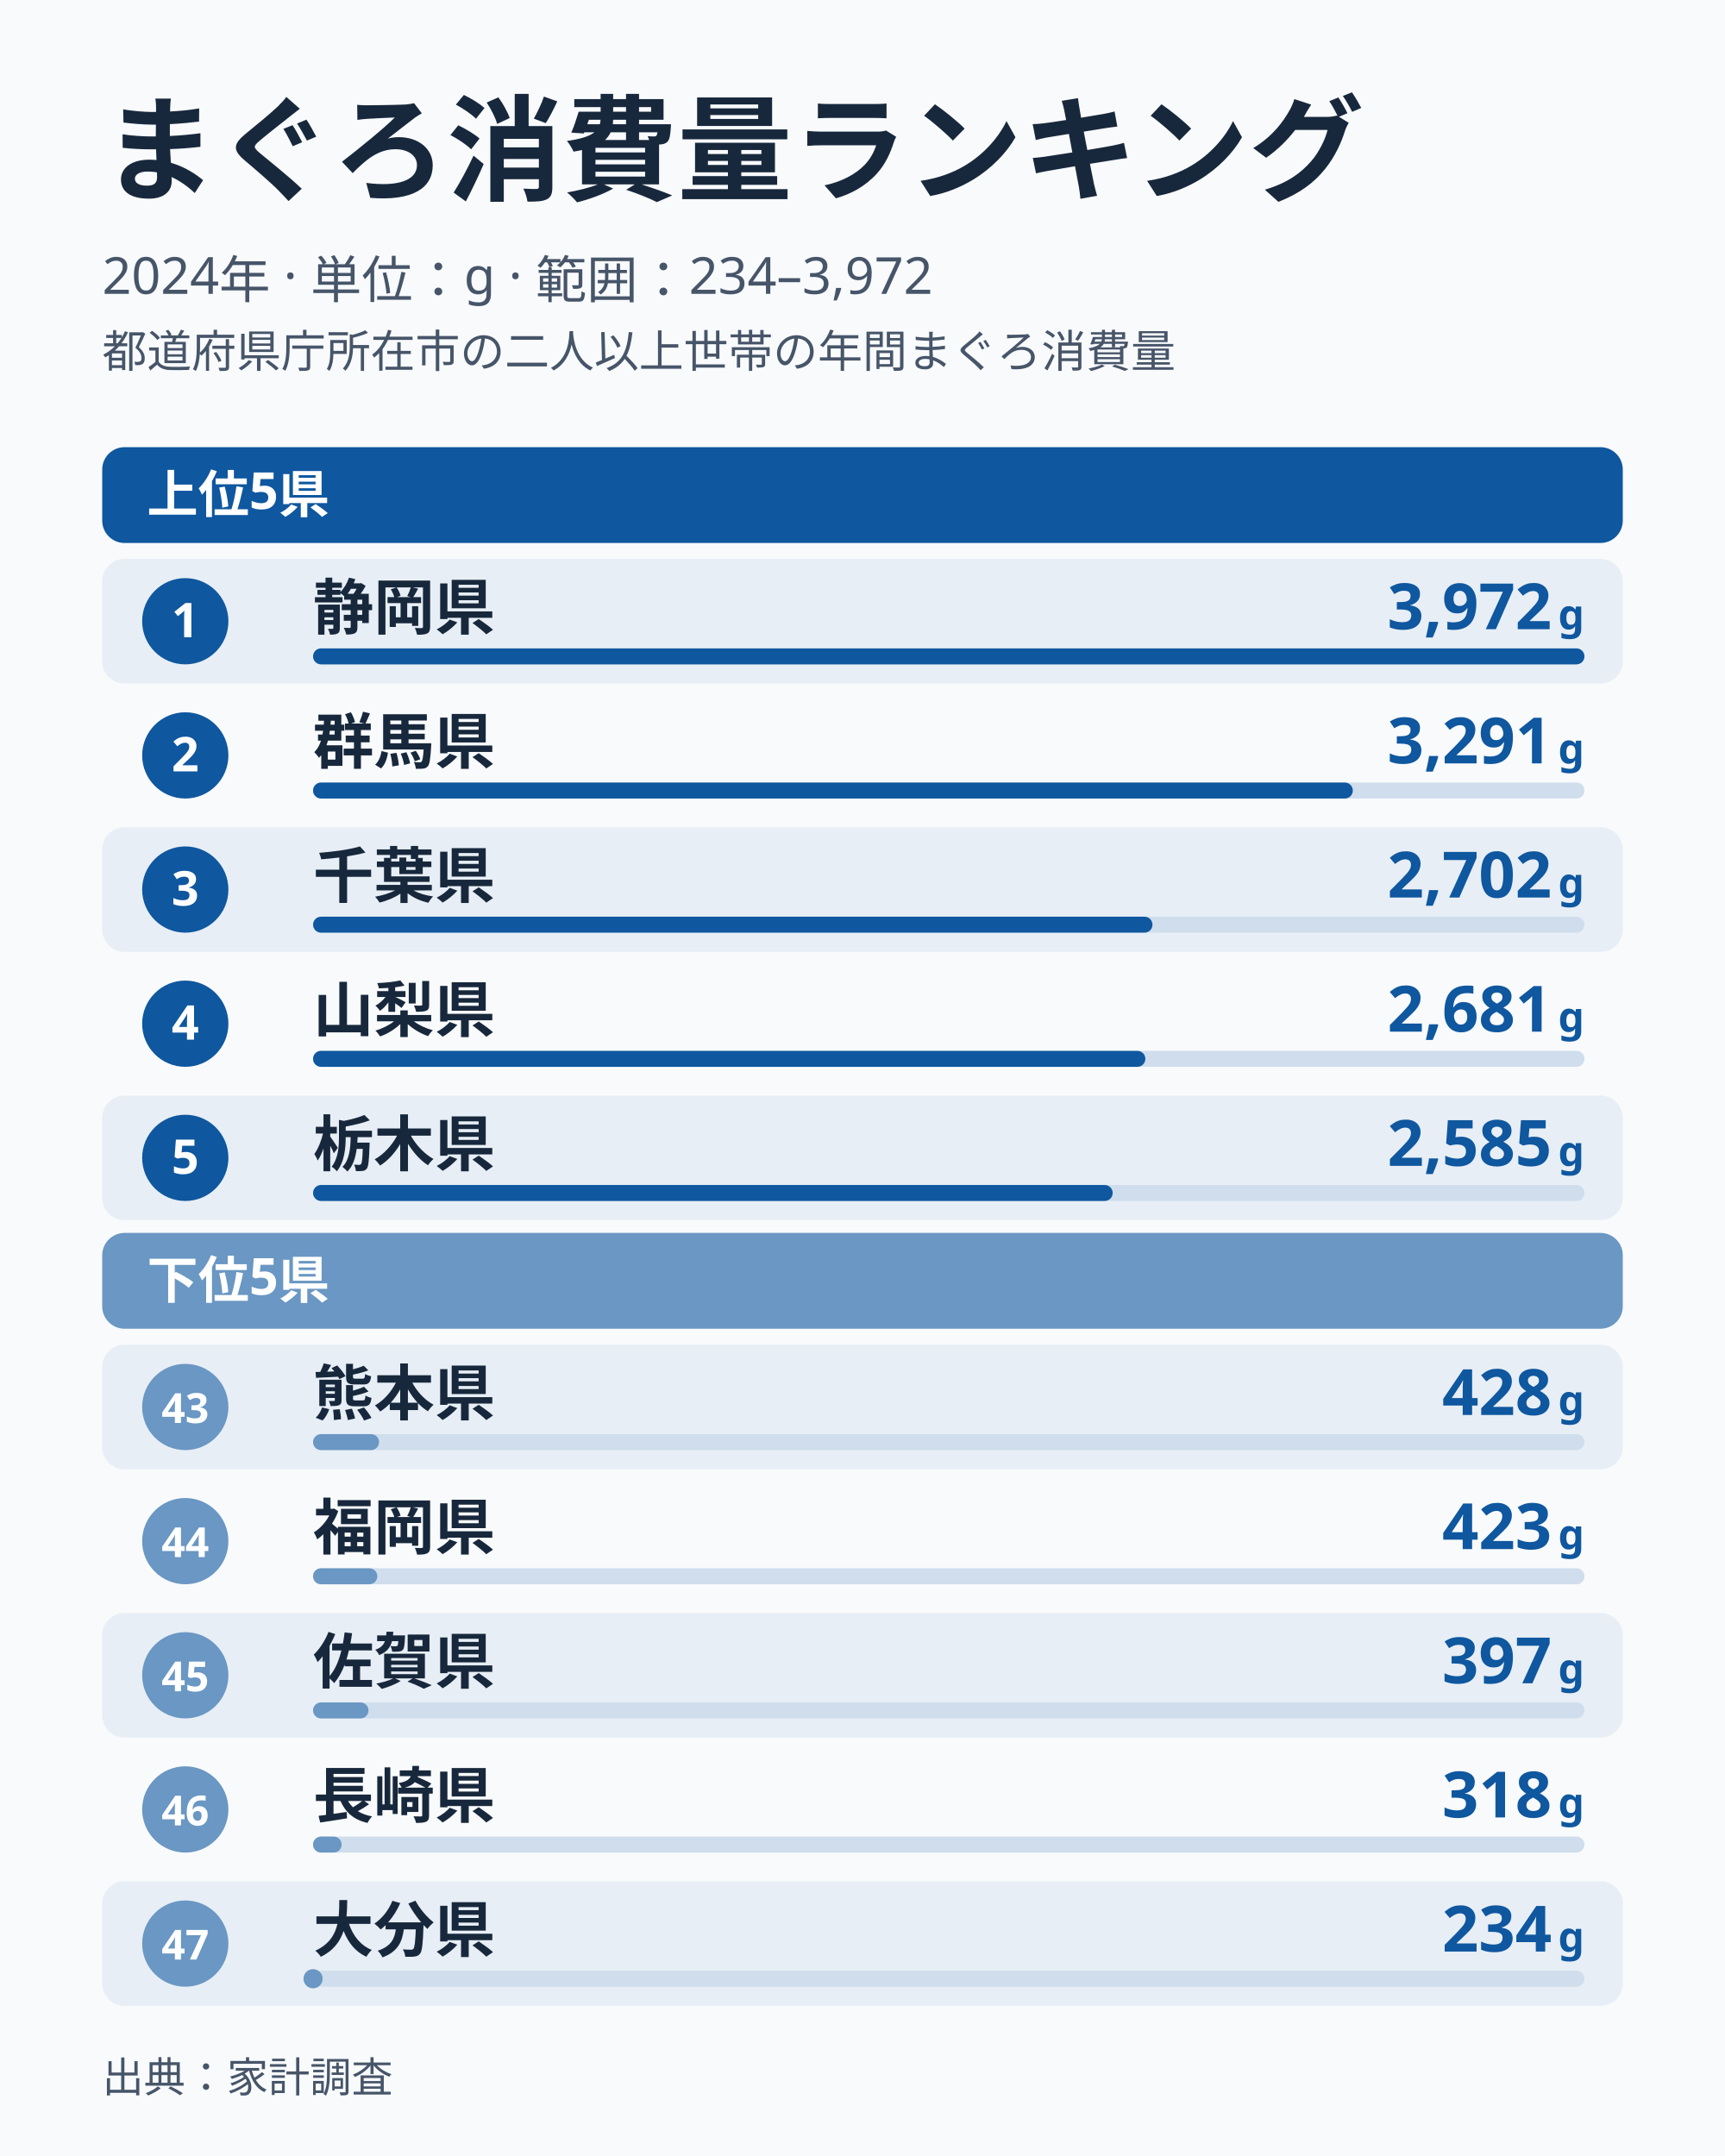
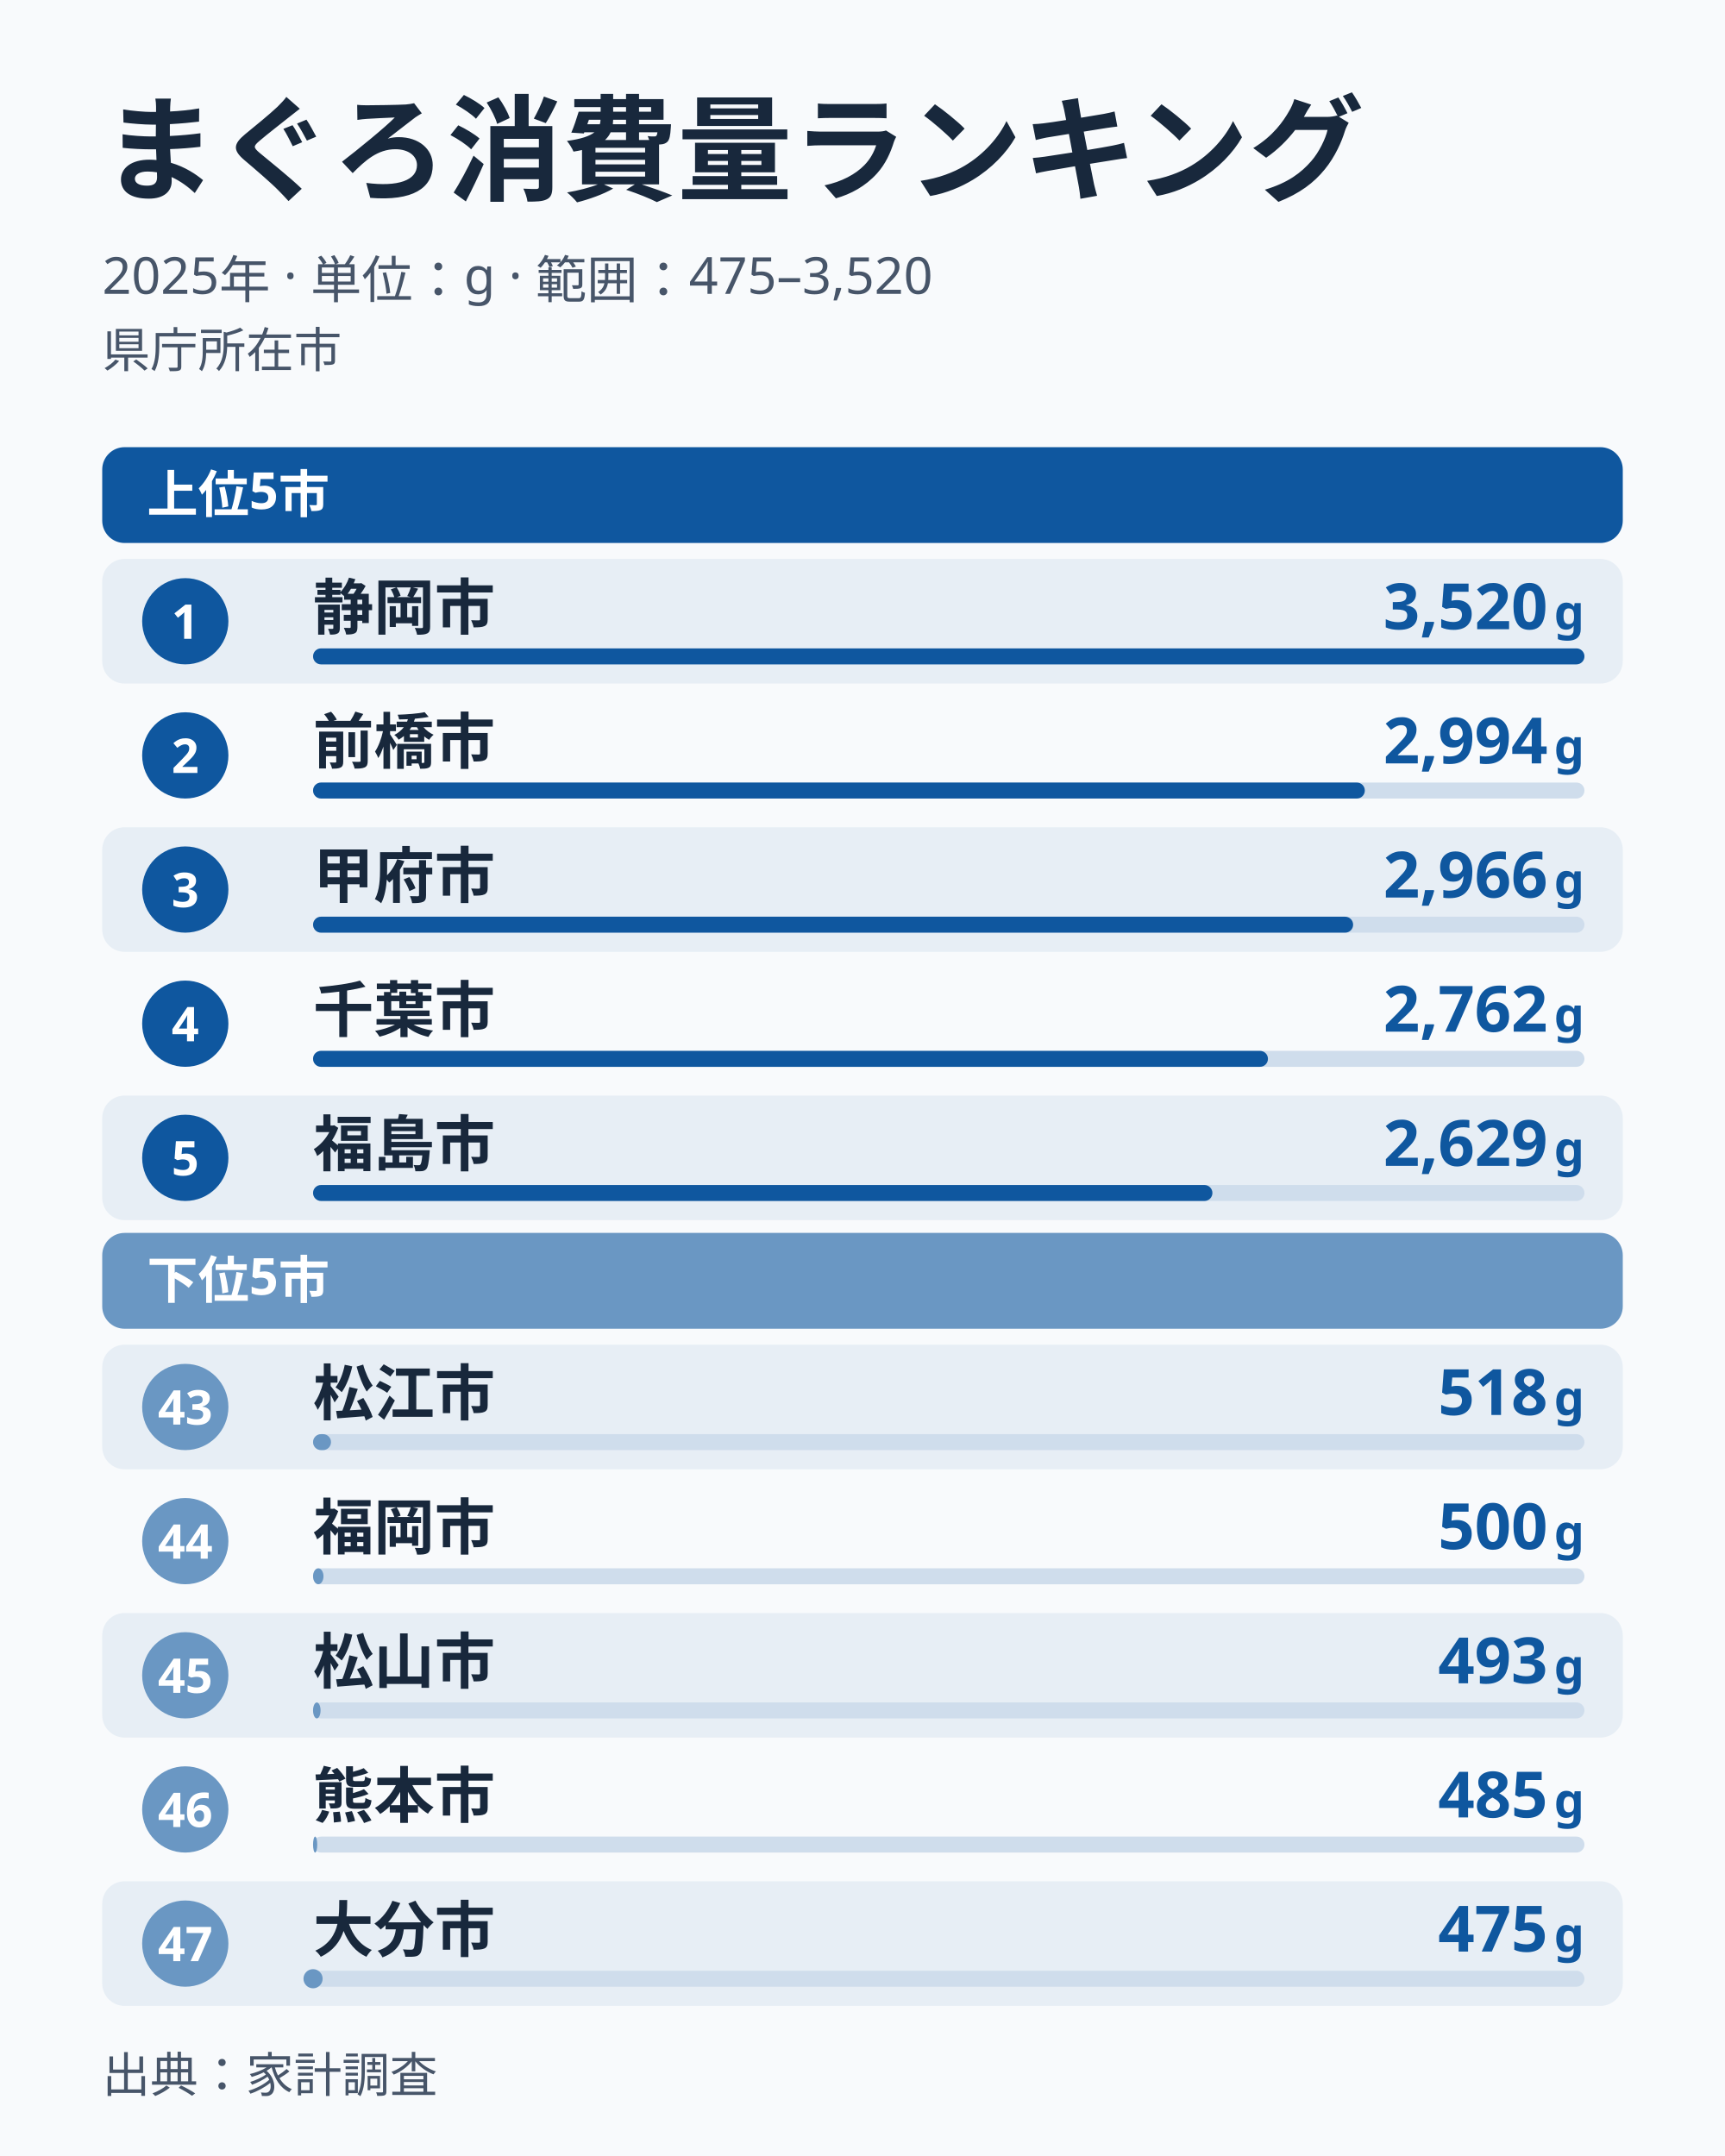
- <svg xmlns="http://www.w3.org/2000/svg" width="1080" height="1350" viewBox="0 0 1080 1350" role="img" aria-label="まぐろ消費量ランキング" data-theme="light" data-image-template="bar" data-domain-min="234" data-domain-max="3972">
+ <svg xmlns="http://www.w3.org/2000/svg" width="1080" height="1350" viewBox="0 0 1080 1350" role="img" aria-label="まぐろ消費量ランキング" data-theme="light" data-image-template="bar" data-domain-min="475" data-domain-max="3520">
  <rect width="1080" height="1350" fill="#F8FAFC" />
  <g font-family="'Noto Sans JP','Hiragino Kaku Gothic ProN','Yu Gothic',Meiryo,sans-serif" fill="#18283C">
    <text x="64" y="120" font-size="72" font-weight="700">まぐろ消費量ランキング</text>
-     <text x="64" y="184" font-size="32" fill="#475569">2024年 · 単位：g · 範囲：234–3,972</text>
-     <text x="64" y="230" font-size="28" fill="#475569">都道府県庁所在市の二人以上世帯の年間まぐろ消費量</text>
+     <text x="64" y="184" font-size="32" fill="#475569">2025年 · 単位：g · 範囲：475–3,520</text>
+     <text x="64" y="230" font-size="30" fill="#475569">県庁所在市</text>
    <rect x="64" y="280" width="952" height="60" rx="14" fill="#0f579f" />
-     <text x="92" y="321" font-size="32" font-weight="700" fill="#FFFFFF">上位5県</text>
-     <g data-rank="1" data-value="3972">
+     <text x="92" y="321" font-size="32" font-weight="700" fill="#FFFFFF">上位5市</text>
+     <g data-rank="1" data-value="3520">
      <rect x="64" y="350" width="952" height="78" rx="14" fill="#e7eef5" />
      <circle cx="116" cy="389" r="27" fill="#0f579f" />
-       <text x="116" y="399" text-anchor="middle" font-size="30" font-weight="700" fill="#FFFFFF">1</text>
-       <text x="196" y="394" font-size="38" font-weight="700" fill="#18283C">静岡県</text>
-       <text x="992" y="394" text-anchor="end" font-size="40" font-weight="700" fill="#0f579f">3,972<tspan font-size="26" dx="4">g</tspan>
+       <text x="116" y="400" text-anchor="middle" font-size="30" font-weight="700" fill="#FFFFFF">1</text>
+       <text x="196" y="394" font-size="38" font-weight="700" fill="#18283C">静岡市</text>
+       <text x="992" y="394" text-anchor="end" font-size="40" font-weight="700" fill="#0f579f">3,520<tspan font-size="30" dx="4">g</tspan>
      </text>
      <rect data-bar-track="true" x="196" y="406" width="796" height="10" rx="5" fill="#cfddec" />
      <rect data-bar-value="true" x="196" y="406" width="796" height="10" rx="5" fill="#0f579f" />
    </g>
-     <g data-rank="2" data-value="3291">
+     <g data-rank="2" data-value="2994">
      <circle cx="116" cy="473" r="27" fill="#0f579f" />
-       <text x="116" y="483" text-anchor="middle" font-size="30" font-weight="700" fill="#FFFFFF">2</text>
-       <text x="196" y="478" font-size="38" font-weight="700" fill="#18283C">群馬県</text>
-       <text x="992" y="478" text-anchor="end" font-size="40" font-weight="700" fill="#0f579f">3,291<tspan font-size="26" dx="4">g</tspan>
+       <text x="116" y="484" text-anchor="middle" font-size="30" font-weight="700" fill="#FFFFFF">2</text>
+       <text x="196" y="478" font-size="38" font-weight="700" fill="#18283C">前橋市</text>
+       <text x="992" y="478" text-anchor="end" font-size="40" font-weight="700" fill="#0f579f">2,994<tspan font-size="30" dx="4">g</tspan>
      </text>
      <rect data-bar-track="true" x="196" y="490" width="796" height="10" rx="5" fill="#cfddec" />
-       <rect data-bar-value="true" x="196" y="490" width="650.982" height="10" rx="5" fill="#0f579f" />
+       <rect data-bar-value="true" x="196" y="490" width="658.497" height="10" rx="5" fill="#0f579f" />
    </g>
-     <g data-rank="3" data-value="2702">
+     <g data-rank="3" data-value="2966">
      <rect x="64" y="518" width="952" height="78" rx="14" fill="#e7eef5" />
      <circle cx="116" cy="557" r="27" fill="#0f579f" />
-       <text x="116" y="567" text-anchor="middle" font-size="30" font-weight="700" fill="#FFFFFF">3</text>
-       <text x="196" y="562" font-size="38" font-weight="700" fill="#18283C">千葉県</text>
-       <text x="992" y="562" text-anchor="end" font-size="40" font-weight="700" fill="#0f579f">2,702<tspan font-size="26" dx="4">g</tspan>
+       <text x="116" y="568" text-anchor="middle" font-size="30" font-weight="700" fill="#FFFFFF">3</text>
+       <text x="196" y="562" font-size="38" font-weight="700" fill="#18283C">甲府市</text>
+       <text x="992" y="562" text-anchor="end" font-size="40" font-weight="700" fill="#0f579f">2,966<tspan font-size="30" dx="4">g</tspan>
      </text>
      <rect data-bar-track="true" x="196" y="574" width="796" height="10" rx="5" fill="#cfddec" />
-       <rect data-bar-value="true" x="196" y="574" width="525.556" height="10" rx="5" fill="#0f579f" />
+       <rect data-bar-value="true" x="196" y="574" width="651.178" height="10" rx="5" fill="#0f579f" />
    </g>
-     <g data-rank="4" data-value="2681">
+     <g data-rank="4" data-value="2762">
      <circle cx="116" cy="641" r="27" fill="#0f579f" />
-       <text x="116" y="651" text-anchor="middle" font-size="30" font-weight="700" fill="#FFFFFF">4</text>
-       <text x="196" y="646" font-size="38" font-weight="700" fill="#18283C">山梨県</text>
-       <text x="992" y="646" text-anchor="end" font-size="40" font-weight="700" fill="#0f579f">2,681<tspan font-size="26" dx="4">g</tspan>
+       <text x="116" y="652" text-anchor="middle" font-size="30" font-weight="700" fill="#FFFFFF">4</text>
+       <text x="196" y="646" font-size="38" font-weight="700" fill="#18283C">千葉市</text>
+       <text x="992" y="646" text-anchor="end" font-size="40" font-weight="700" fill="#0f579f">2,762<tspan font-size="30" dx="4">g</tspan>
      </text>
      <rect data-bar-track="true" x="196" y="658" width="796" height="10" rx="5" fill="#cfddec" />
-       <rect data-bar-value="true" x="196" y="658" width="521.084" height="10" rx="5" fill="#0f579f" />
+       <rect data-bar-value="true" x="196" y="658" width="597.85" height="10" rx="5" fill="#0f579f" />
    </g>
-     <g data-rank="5" data-value="2585">
+     <g data-rank="5" data-value="2629">
      <rect x="64" y="686" width="952" height="78" rx="14" fill="#e7eef5" />
      <circle cx="116" cy="725" r="27" fill="#0f579f" />
-       <text x="116" y="735" text-anchor="middle" font-size="30" font-weight="700" fill="#FFFFFF">5</text>
-       <text x="196" y="730" font-size="38" font-weight="700" fill="#18283C">栃木県</text>
-       <text x="992" y="730" text-anchor="end" font-size="40" font-weight="700" fill="#0f579f">2,585<tspan font-size="26" dx="4">g</tspan>
+       <text x="116" y="736" text-anchor="middle" font-size="30" font-weight="700" fill="#FFFFFF">5</text>
+       <text x="196" y="730" font-size="38" font-weight="700" fill="#18283C">福島市</text>
+       <text x="992" y="730" text-anchor="end" font-size="40" font-weight="700" fill="#0f579f">2,629<tspan font-size="30" dx="4">g</tspan>
      </text>
      <rect data-bar-track="true" x="196" y="742" width="796" height="10" rx="5" fill="#cfddec" />
-       <rect data-bar-value="true" x="196" y="742" width="500.641" height="10" rx="5" fill="#0f579f" />
+       <rect data-bar-value="true" x="196" y="742" width="563.082" height="10" rx="5" fill="#0f579f" />
    </g>
    <rect x="64" y="772" width="952" height="60" rx="14" fill="#6a97c3" />
-     <text x="92" y="813" font-size="32" font-weight="700" fill="#FFFFFF">下位5県</text>
-     <g data-rank="43" data-value="428">
+     <text x="92" y="813" font-size="32" font-weight="700" fill="#FFFFFF">下位5市</text>
+     <g data-rank="43" data-value="518">
      <rect x="64" y="842" width="952" height="78" rx="14" fill="#e7eef5" />
      <circle cx="116" cy="881" r="27" fill="#6a97c3" />
-       <text x="116" y="891" text-anchor="middle" font-size="26" font-weight="700" fill="#FFFFFF">43</text>
-       <text x="196" y="886" font-size="38" font-weight="700" fill="#18283C">熊本県</text>
-       <text x="992" y="886" text-anchor="end" font-size="40" font-weight="700" fill="#0f579f">428<tspan font-size="26" dx="4">g</tspan>
+       <text x="116" y="892" text-anchor="middle" font-size="30" font-weight="700" fill="#FFFFFF">43</text>
+       <text x="196" y="886" font-size="38" font-weight="700" fill="#18283C">松江市</text>
+       <text x="992" y="886" text-anchor="end" font-size="40" font-weight="700" fill="#0f579f">518<tspan font-size="30" dx="4">g</tspan>
      </text>
      <rect data-bar-track="true" x="196" y="898" width="796" height="10" rx="5" fill="#cfddec" />
-       <rect data-bar-value="true" x="196" y="898" width="41.312" height="10" rx="5" fill="#6a97c3" />
+       <rect data-bar-value="true" x="196" y="898" width="11.241" height="10" rx="5" fill="#6a97c3" />
    </g>
-     <g data-rank="44" data-value="423">
+     <g data-rank="44" data-value="500">
      <circle cx="116" cy="965" r="27" fill="#6a97c3" />
-       <text x="116" y="975" text-anchor="middle" font-size="26" font-weight="700" fill="#FFFFFF">44</text>
-       <text x="196" y="970" font-size="38" font-weight="700" fill="#18283C">福岡県</text>
-       <text x="992" y="970" text-anchor="end" font-size="40" font-weight="700" fill="#0f579f">423<tspan font-size="26" dx="4">g</tspan>
+       <text x="116" y="976" text-anchor="middle" font-size="30" font-weight="700" fill="#FFFFFF">44</text>
+       <text x="196" y="970" font-size="38" font-weight="700" fill="#18283C">福岡市</text>
+       <text x="992" y="970" text-anchor="end" font-size="40" font-weight="700" fill="#0f579f">500<tspan font-size="30" dx="4">g</tspan>
      </text>
      <rect data-bar-track="true" x="196" y="982" width="796" height="10" rx="5" fill="#cfddec" />
-       <rect data-bar-value="true" x="196" y="982" width="40.247" height="10" rx="5" fill="#6a97c3" />
+       <rect data-bar-value="true" x="196" y="982" width="6.535" height="10" rx="5" fill="#6a97c3" />
    </g>
-     <g data-rank="45" data-value="397">
+     <g data-rank="45" data-value="493">
      <rect x="64" y="1010" width="952" height="78" rx="14" fill="#e7eef5" />
      <circle cx="116" cy="1049" r="27" fill="#6a97c3" />
-       <text x="116" y="1059" text-anchor="middle" font-size="26" font-weight="700" fill="#FFFFFF">45</text>
-       <text x="196" y="1054" font-size="38" font-weight="700" fill="#18283C">佐賀県</text>
-       <text x="992" y="1054" text-anchor="end" font-size="40" font-weight="700" fill="#0f579f">397<tspan font-size="26" dx="4">g</tspan>
+       <text x="116" y="1060" text-anchor="middle" font-size="30" font-weight="700" fill="#FFFFFF">45</text>
+       <text x="196" y="1054" font-size="38" font-weight="700" fill="#18283C">松山市</text>
+       <text x="992" y="1054" text-anchor="end" font-size="40" font-weight="700" fill="#0f579f">493<tspan font-size="30" dx="4">g</tspan>
      </text>
      <rect data-bar-track="true" x="196" y="1066" width="796" height="10" rx="5" fill="#cfddec" />
-       <rect data-bar-value="true" x="196" y="1066" width="34.711" height="10" rx="5" fill="#6a97c3" />
+       <rect data-bar-value="true" x="196" y="1066" width="4.705" height="10" rx="5" fill="#6a97c3" />
    </g>
-     <g data-rank="46" data-value="318">
+     <g data-rank="46" data-value="485">
      <circle cx="116" cy="1133" r="27" fill="#6a97c3" />
-       <text x="116" y="1143" text-anchor="middle" font-size="26" font-weight="700" fill="#FFFFFF">46</text>
-       <text x="196" y="1138" font-size="38" font-weight="700" fill="#18283C">長崎県</text>
-       <text x="992" y="1138" text-anchor="end" font-size="40" font-weight="700" fill="#0f579f">318<tspan font-size="26" dx="4">g</tspan>
+       <text x="116" y="1144" text-anchor="middle" font-size="30" font-weight="700" fill="#FFFFFF">46</text>
+       <text x="196" y="1138" font-size="38" font-weight="700" fill="#18283C">熊本市</text>
+       <text x="992" y="1138" text-anchor="end" font-size="40" font-weight="700" fill="#0f579f">485<tspan font-size="30" dx="4">g</tspan>
      </text>
      <rect data-bar-track="true" x="196" y="1150" width="796" height="10" rx="5" fill="#cfddec" />
-       <rect data-bar-value="true" x="196" y="1150" width="17.888" height="10" rx="5" fill="#6a97c3" />
+       <rect data-bar-value="true" x="196" y="1150" width="2.614" height="10" rx="5" fill="#6a97c3" />
    </g>
-     <g data-rank="47" data-value="234">
+     <g data-rank="47" data-value="475">
      <rect x="64" y="1178" width="952" height="78" rx="14" fill="#e7eef5" />
      <circle cx="116" cy="1217" r="27" fill="#6a97c3" />
-       <text x="116" y="1227" text-anchor="middle" font-size="26" font-weight="700" fill="#FFFFFF">47</text>
-       <text x="196" y="1222" font-size="38" font-weight="700" fill="#18283C">大分県</text>
-       <text x="992" y="1222" text-anchor="end" font-size="40" font-weight="700" fill="#0f579f">234<tspan font-size="26" dx="4">g</tspan>
+       <text x="116" y="1228" text-anchor="middle" font-size="30" font-weight="700" fill="#FFFFFF">47</text>
+       <text x="196" y="1222" font-size="38" font-weight="700" fill="#18283C">大分市</text>
+       <text x="992" y="1222" text-anchor="end" font-size="40" font-weight="700" fill="#0f579f">475<tspan font-size="30" dx="4">g</tspan>
      </text>
      <rect data-bar-track="true" x="196" y="1234" width="796" height="10" rx="5" fill="#cfddec" />
      <rect data-bar-value="true" x="196" y="1234" width="0" height="10" rx="5" fill="#6a97c3" />
      <circle cx="196" cy="1239" r="6" fill="#6a97c3" />
    </g>
-     <text x="64" y="1310" font-size="26" fill="#475569">出典：家計調査</text>
+     <text x="64" y="1310" font-size="30" fill="#475569">出典：家計調査</text>
  </g>
</svg>
